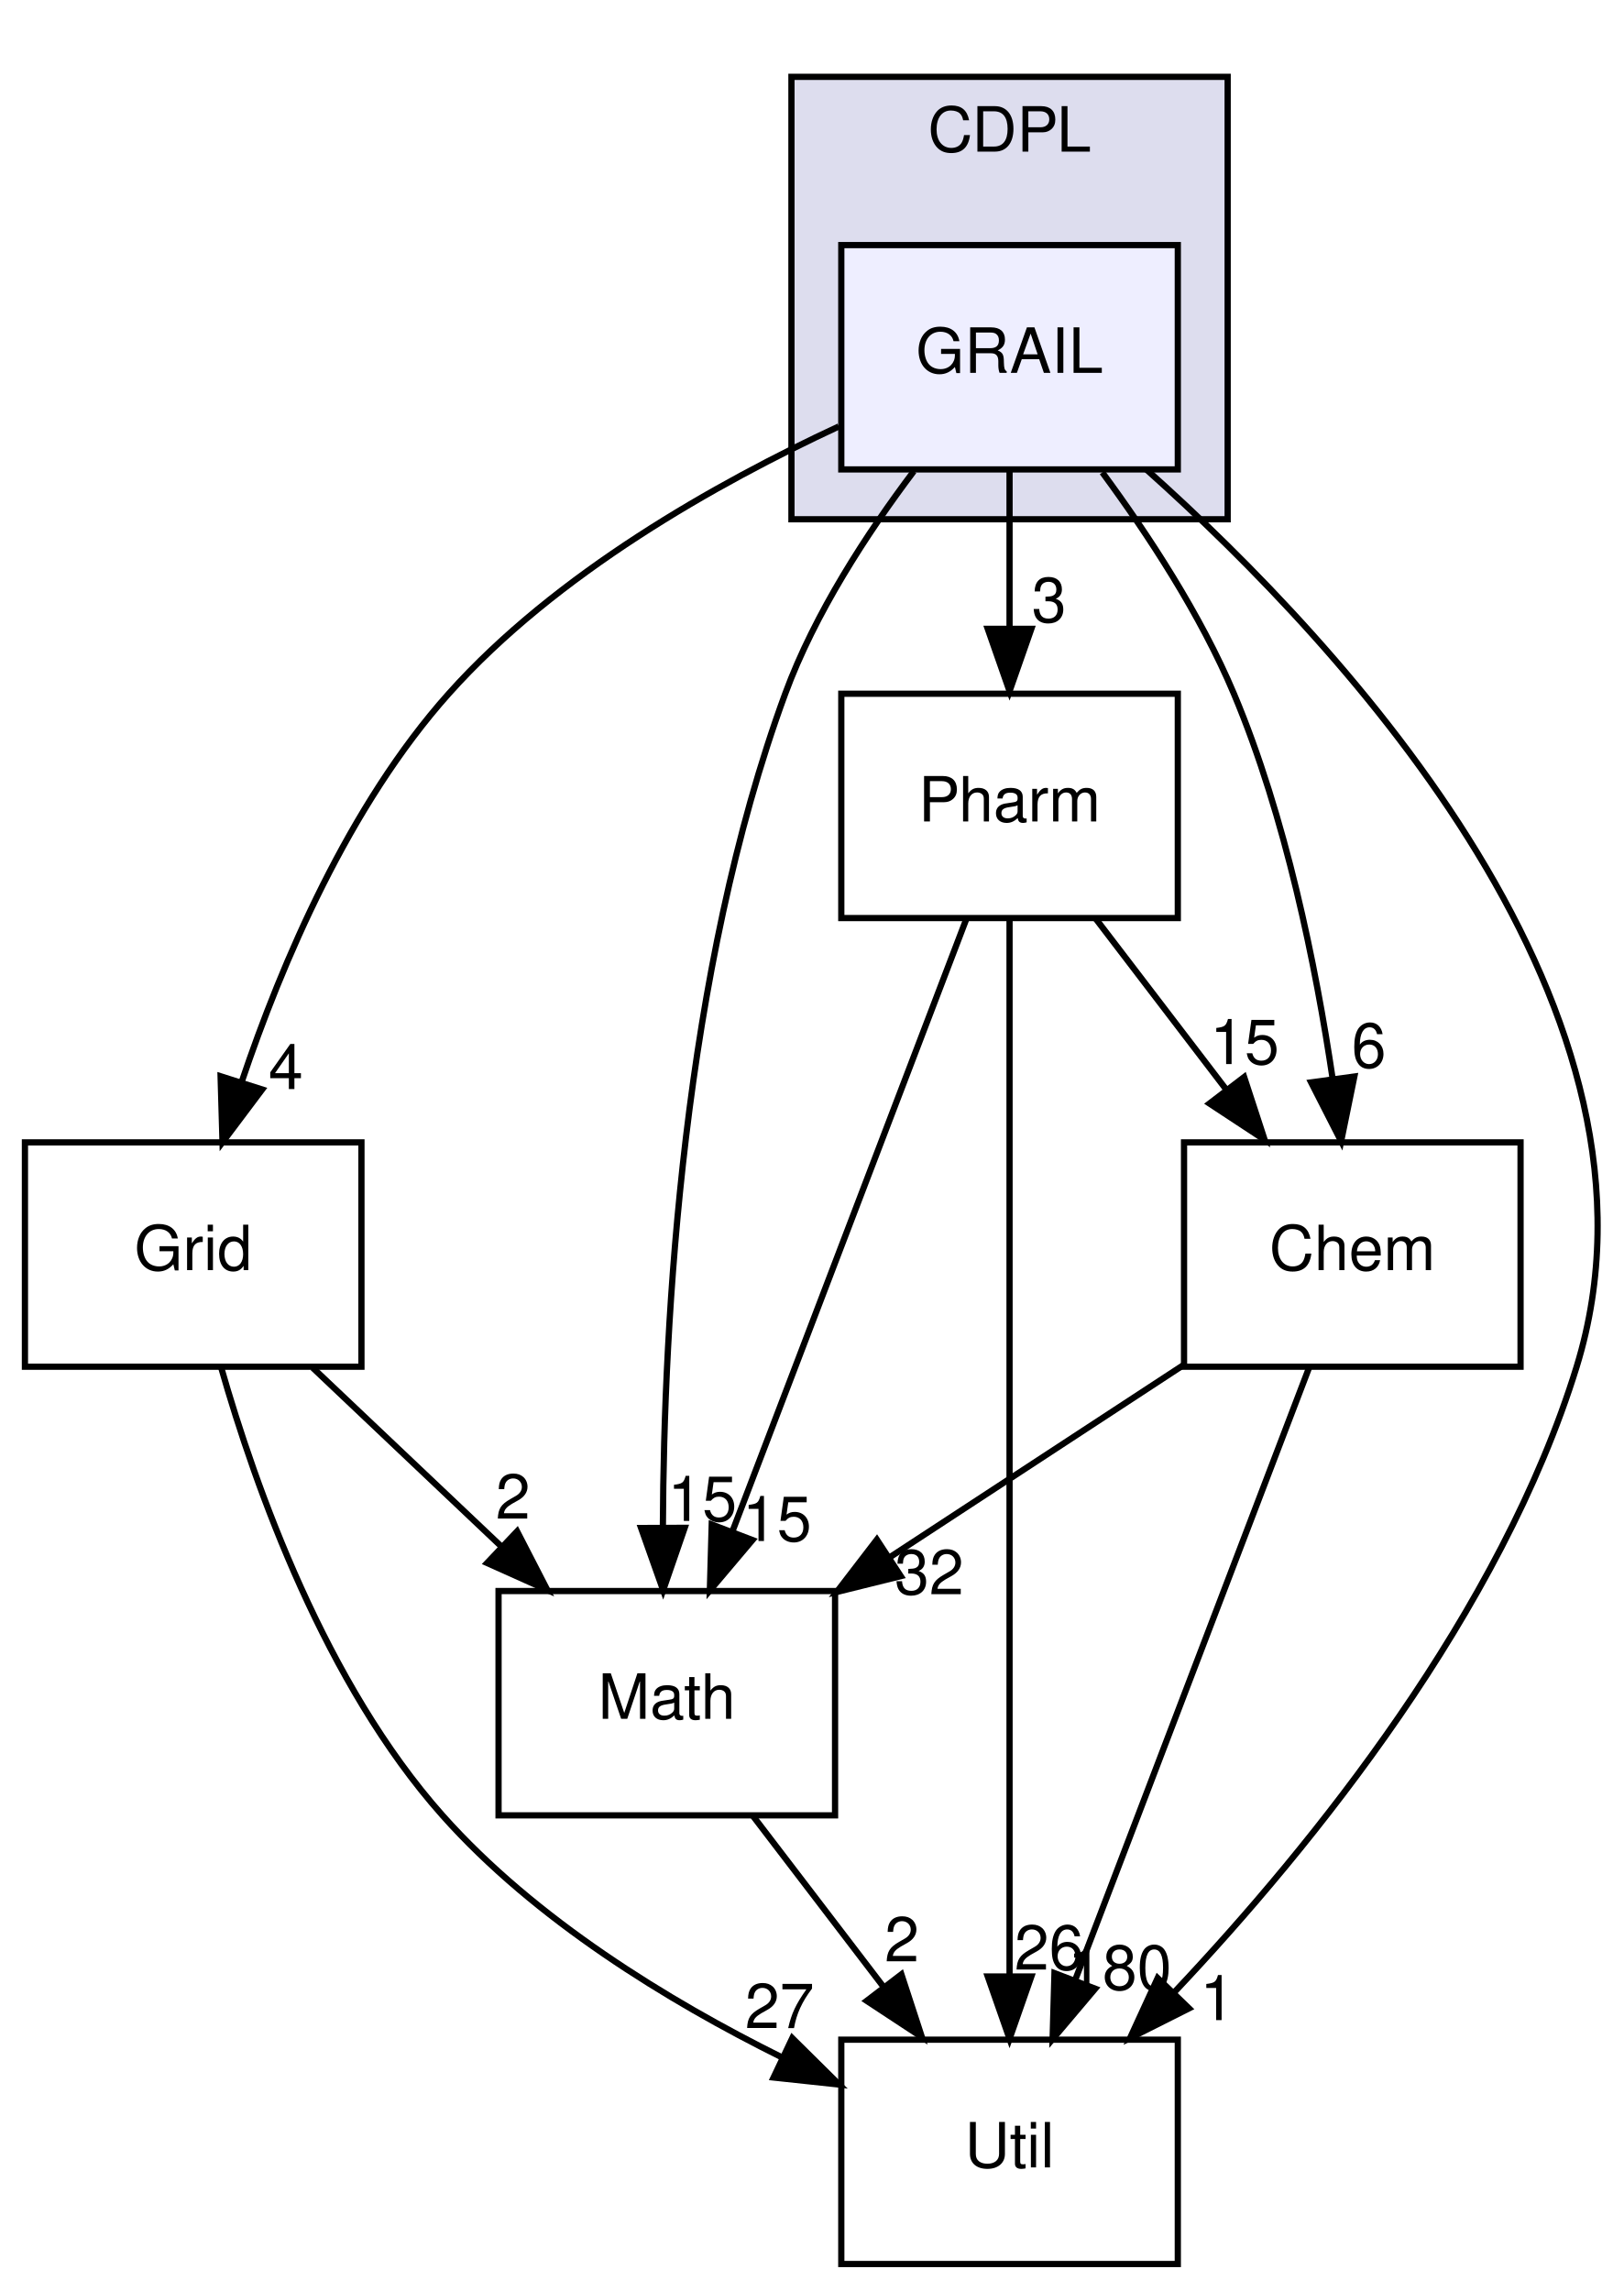
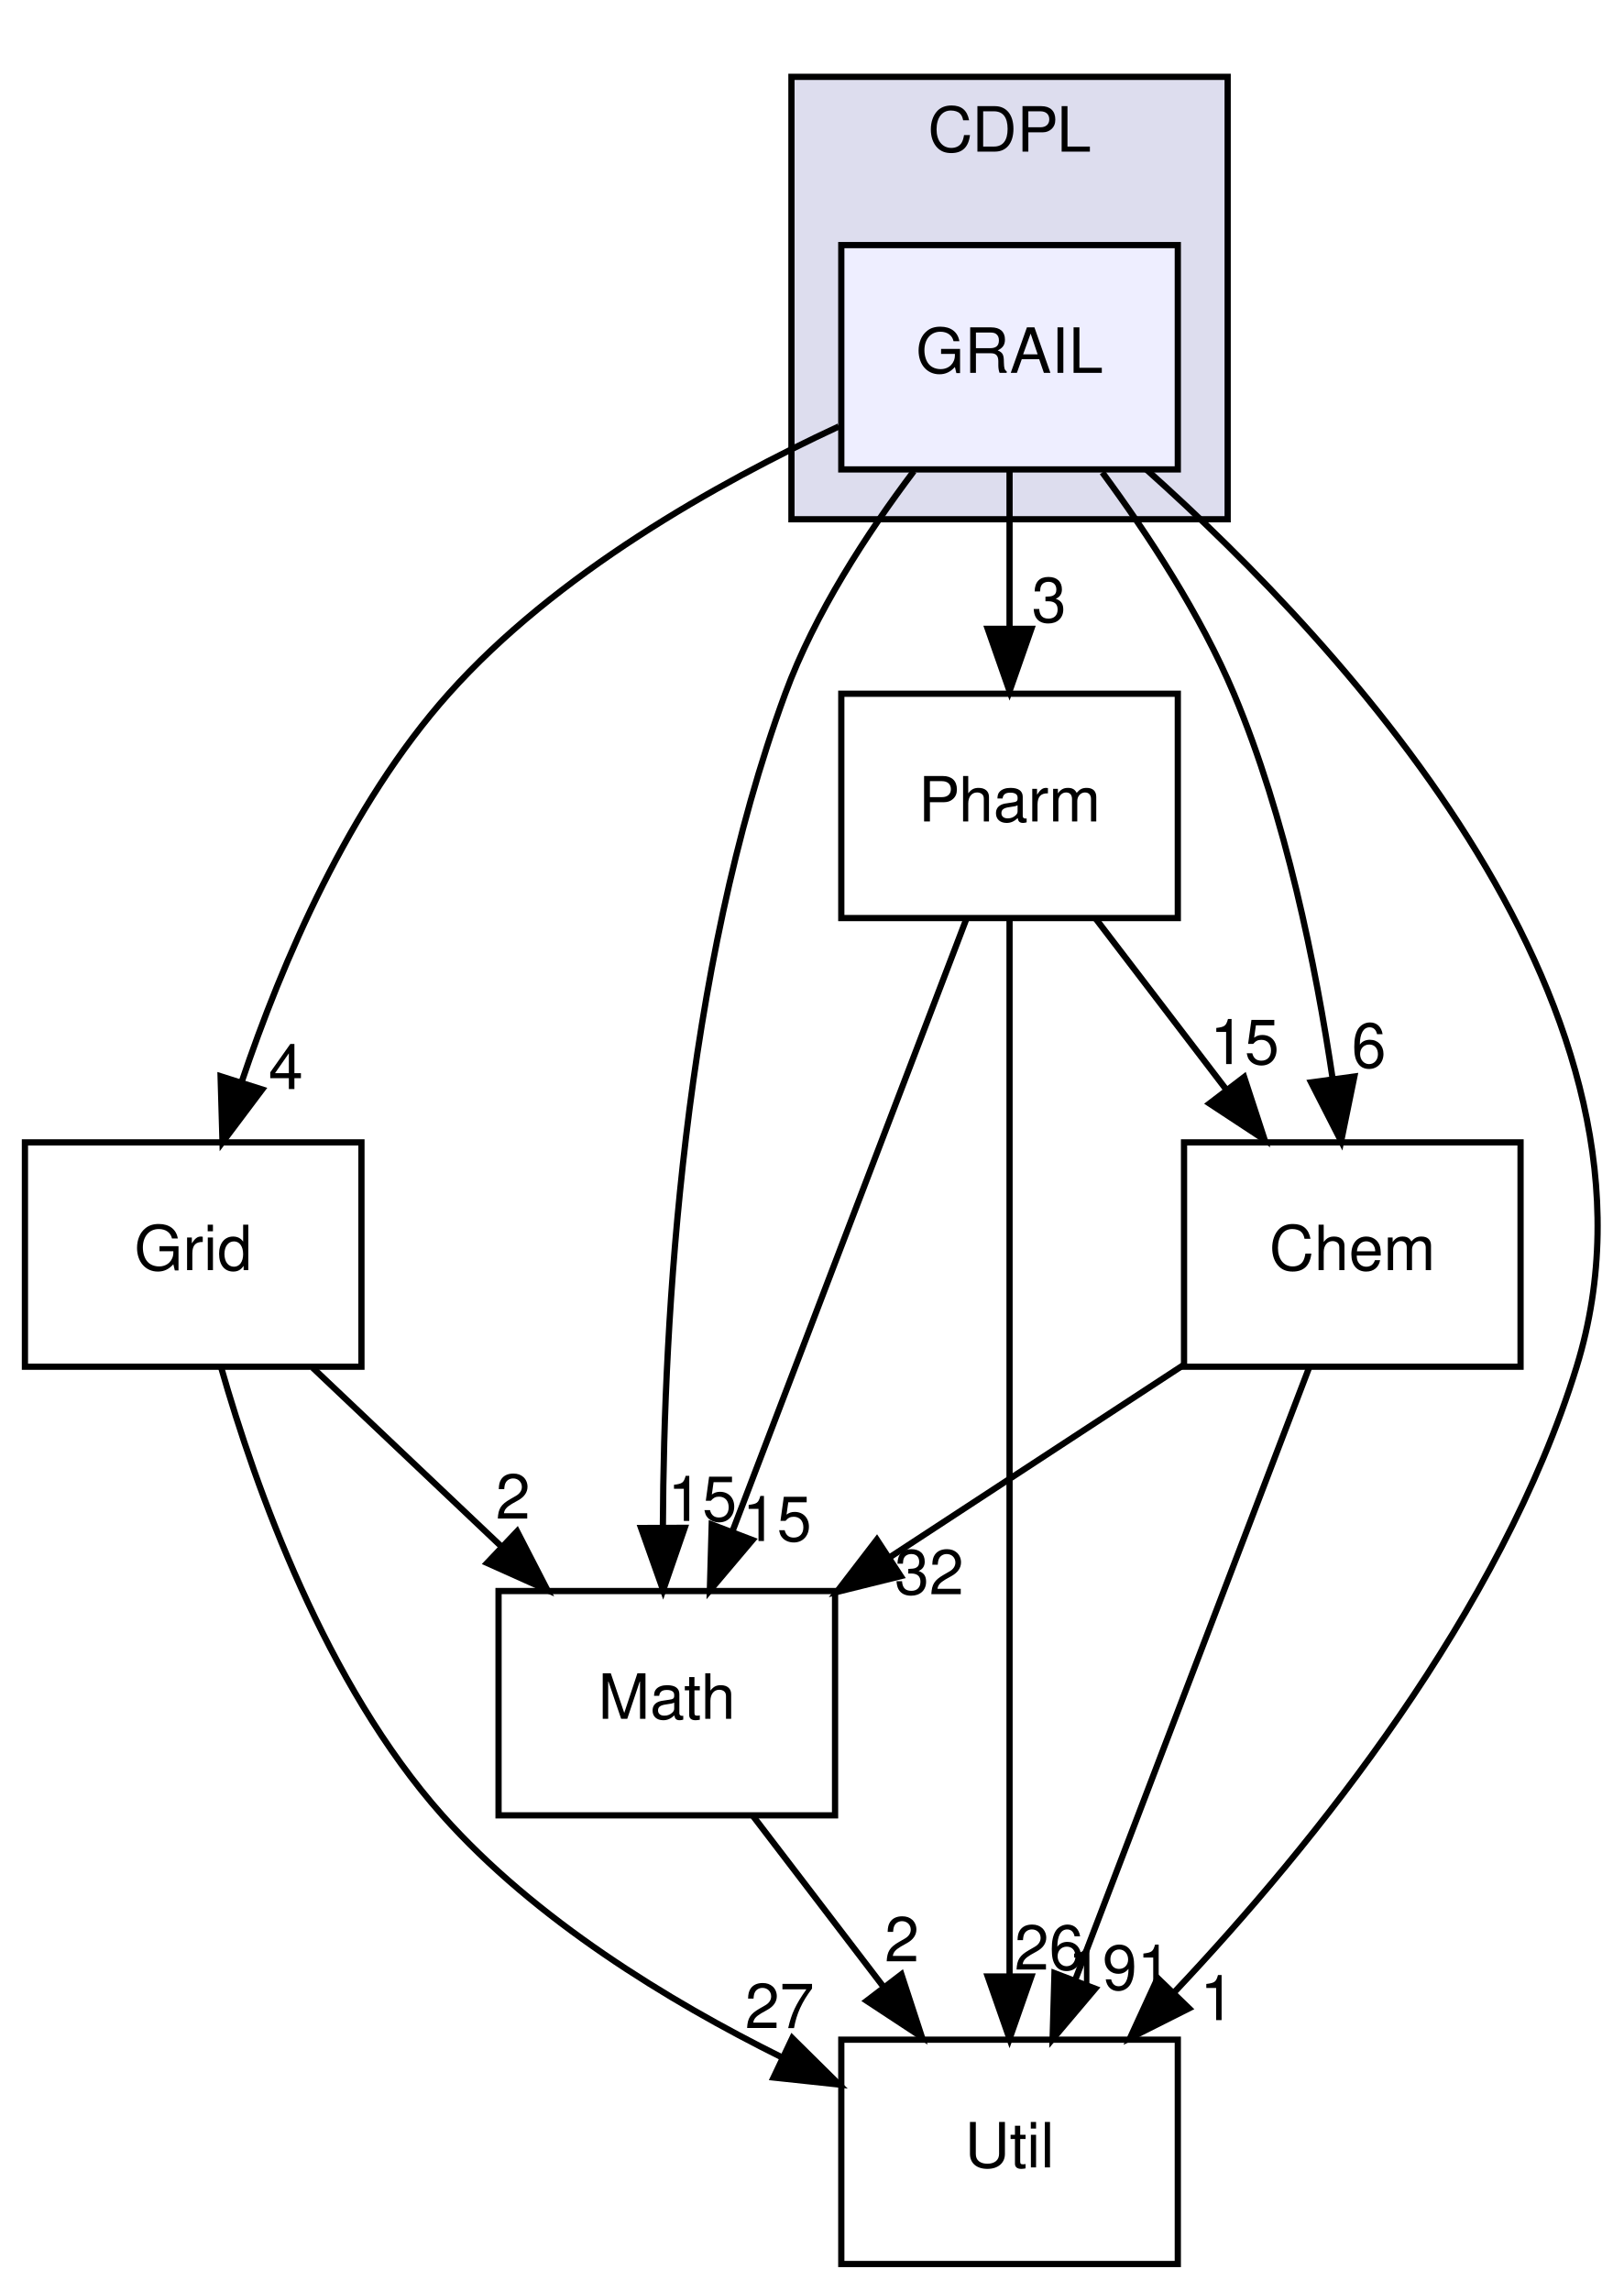
<svg xmlns="http://www.w3.org/2000/svg" xmlns:xlink="http://www.w3.org/1999/xlink" width="260pt" height="367pt" viewBox="0.00 0.00 260.47 367.00">
  <g id="graph0" class="graph" transform="scale(1 1) rotate(0) translate(4 363)">
    <g id="clust1" class="cluster">
      <g id="a_clust1">
        <a xlink:href="dir_d9e3ca1242923a0f3e299c3c2535cd81.html" target="_top" xlink:title="CDPL">
          <polygon fill="#ddddee" stroke="#000000" points="123,-280 123,-351 193,-351 193,-280 123,-280" />
          <text text-anchor="middle" x="158" y="-339" font-family="Helvetica,sans-Serif" font-size="10.00" fill="#000000">CDPL</text>
        </a>
      </g>
    </g>
    <g id="node1" class="node">
      <g id="a_node1">
        <a xlink:href="dir_63172153952ece9cd58d985c57b76252.html" target="_top" xlink:title="GRAIL">
          <polygon fill="#eeeeff" stroke="#000000" points="185,-324 131,-324 131,-288 185,-288 185,-324" />
          <text text-anchor="middle" x="158" y="-303.5" font-family="Helvetica,sans-Serif" font-size="10.00" fill="#000000">GRAIL</text>
        </a>
      </g>
    </g>
    <g id="node2" class="node">
      <g id="a_node2">
        <a xlink:href="dir_8e68467dd8a3f99c322490b7fb276a25.html" target="_top" xlink:title="Grid">
          <polygon fill="none" stroke="#000000" points="54,-180 0,-180 0,-144 54,-144 54,-180" />
          <text text-anchor="middle" x="27" y="-159.5" font-family="Helvetica,sans-Serif" font-size="10.00" fill="#000000">Grid</text>
        </a>
      </g>
    </g>
    <g id="edge6" class="edge">
      <path fill="none" stroke="#000000" d="M130.606,-294.894C111.04,-285.804 85.234,-271.3 68,-252 52.005,-234.088 41.249,-208.884 34.782,-189.702" />
      <polygon fill="#000000" stroke="#000000" points="38.07,-188.492 31.706,-180.021 31.399,-190.612 38.07,-188.492" />
      <g id="a_edge6-headlabel">
        <a xlink:href="dir_000010_000011.html" target="_top" xlink:title="4">
          <text text-anchor="middle" x="41.865" y="-188.558" font-family="Helvetica,sans-Serif" font-size="10.00" fill="#000000">4</text>
        </a>
      </g>
    </g>
    <g id="node3" class="node">
      <g id="a_node3">
        <a xlink:href="dir_2821c7f3ff716b7357153e2284349b47.html" target="_top" xlink:title="Chem">
          <polygon fill="none" stroke="#000000" points="240,-180 186,-180 186,-144 240,-144 240,-180" />
          <text text-anchor="middle" x="213" y="-159.5" font-family="Helvetica,sans-Serif" font-size="10.00" fill="#000000">Chem</text>
        </a>
      </g>
    </g>
    <g id="edge7" class="edge">
      <path fill="none" stroke="#000000" d="M172.885,-287.519C180.246,-277.53 188.672,-264.672 194,-252 202.331,-232.188 207.153,-208.332 209.854,-190.161" />
      <polygon fill="#000000" stroke="#000000" points="213.33,-190.572 211.209,-180.192 206.394,-189.629 213.33,-190.572" />
      <g id="a_edge7-headlabel">
        <a xlink:href="dir_000010_000004.html" target="_top" xlink:title="6">
          <text text-anchor="middle" x="215.659" y="-192.016" font-family="Helvetica,sans-Serif" font-size="10.00" fill="#000000">6</text>
        </a>
      </g>
    </g>
    <g id="node4" class="node">
      <g id="a_node4">
        <a xlink:href="dir_a11e439900186475800e797c0fd0ac6b.html" target="_top" xlink:title="Math">
          <polygon fill="none" stroke="#000000" points="130,-108 76,-108 76,-72 130,-72 130,-108" />
          <text text-anchor="middle" x="103" y="-87.5" font-family="Helvetica,sans-Serif" font-size="10.00" fill="#000000">Math</text>
        </a>
      </g>
    </g>
    <g id="edge8" class="edge">
      <path fill="none" stroke="#000000" d="M142.635,-287.707C135.143,-277.77 126.744,-264.901 122,-252 105.58,-207.347 102.529,-151.53 102.371,-118.434" />
      <polygon fill="#000000" stroke="#000000" points="105.873,-118.145 102.414,-108.131 98.873,-118.116 105.873,-118.145" />
      <g id="a_edge8-headlabel">
        <a xlink:href="dir_000010_000001.html" target="_top" xlink:title="15">
          <text text-anchor="middle" x="108.697" y="-119.251" font-family="Helvetica,sans-Serif" font-size="10.00" fill="#000000">15</text>
        </a>
      </g>
    </g>
    <g id="node5" class="node">
      <g id="a_node5">
        <a xlink:href="dir_5e8c3cb997677a4f5ba873b3f390ab24.html" target="_top" xlink:title="Pharm">
          <polygon fill="none" stroke="#000000" points="185,-252 131,-252 131,-216 185,-216 185,-252" />
          <text text-anchor="middle" x="158" y="-231.5" font-family="Helvetica,sans-Serif" font-size="10.00" fill="#000000">Pharm</text>
        </a>
      </g>
    </g>
    <g id="edge9" class="edge">
      <path fill="none" stroke="#000000" d="M158,-287.831C158,-280.131 158,-270.974 158,-262.417" />
      <polygon fill="#000000" stroke="#000000" points="161.5,-262.413 158,-252.413 154.5,-262.413 161.5,-262.413" />
      <g id="a_edge9-headlabel">
        <a xlink:href="dir_000010_000013.html" target="_top" xlink:title="3">
          <text text-anchor="middle" x="164.339" y="-263.508" font-family="Helvetica,sans-Serif" font-size="10.00" fill="#000000">3</text>
        </a>
      </g>
    </g>
    <g id="node6" class="node">
      <g id="a_node6">
        <a xlink:href="dir_c592efebd7ac9eb7f4dce0afc29c639f.html" target="_top" xlink:title="Util">
          <polygon fill="none" stroke="#000000" points="185,-36 131,-36 131,0 185,0 185,-36" />
          <text text-anchor="middle" x="158" y="-15.5" font-family="Helvetica,sans-Serif" font-size="10.00" fill="#000000">Util</text>
        </a>
      </g>
    </g>
    <g id="edge10" class="edge">
      <path fill="none" stroke="#000000" d="M179.954,-287.992C212.113,-259.278 266.424,-200.572 249,-144 236.869,-104.613 206.821,-67.374 184.554,-43.739" />
      <polygon fill="#000000" stroke="#000000" points="186.801,-41.027 177.338,-36.263 181.764,-45.889 186.801,-41.027" />
      <g id="a_edge10-headlabel">
        <a xlink:href="dir_000010_000014.html" target="_top" xlink:title="1">
          <text text-anchor="middle" x="191.34" y="-39.142" font-family="Helvetica,sans-Serif" font-size="10.00" fill="#000000">1</text>
        </a>
      </g>
    </g>
    <g id="edge1" class="edge">
      <path fill="none" stroke="#000000" d="M46.178,-143.831C55.359,-135.134 66.501,-124.578 76.478,-115.126" />
      <polygon fill="#000000" stroke="#000000" points="78.976,-117.581 83.828,-108.163 74.162,-112.499 78.976,-117.581" />
      <g id="a_edge1-headlabel">
        <a xlink:href="dir_000011_000001.html" target="_top" xlink:title="2">
          <text text-anchor="middle" x="78.319" y="-119.615" font-family="Helvetica,sans-Serif" font-size="10.00" fill="#000000">2</text>
        </a>
      </g>
    </g>
    <g id="edge2" class="edge">
      <path fill="none" stroke="#000000" d="M31.464,-143.961C37.056,-124.378 48.255,-93.085 67,-72 81.864,-55.281 103.177,-42.249 121.441,-33.18" />
      <polygon fill="#000000" stroke="#000000" points="123.133,-36.251 130.664,-28.8 120.129,-29.928 123.133,-36.251" />
      <g id="a_edge2-headlabel">
        <a xlink:href="dir_000011_000014.html" target="_top" xlink:title="27">
          <text text-anchor="middle" x="121.104" y="-37.858" font-family="Helvetica,sans-Serif" font-size="10.00" fill="#000000">27</text>
        </a>
      </g>
    </g>
    <g id="edge3" class="edge">
      <path fill="none" stroke="#000000" d="M185.809,-144.202C171.662,-134.942 154.184,-123.502 138.937,-113.522" />
      <polygon fill="#000000" stroke="#000000" points="140.543,-110.391 130.259,-107.843 136.71,-116.248 140.543,-110.391" />
      <g id="a_edge3-headlabel">
        <a xlink:href="dir_000004_000001.html" target="_top" xlink:title="32">
          <text text-anchor="middle" x="145.106" y="-107.484" font-family="Helvetica,sans-Serif" font-size="10.00" fill="#000000">32</text>
        </a>
      </g>
    </g>
    <g id="edge4" class="edge">
      <path fill="none" stroke="#000000" d="M206.034,-143.762C196.571,-118.985 179.569,-74.471 168.539,-45.594" />
      <polygon fill="#000000" stroke="#000000" points="171.747,-44.183 164.909,-36.09 165.208,-46.68 171.747,-44.183" />
      <g id="a_edge4-headlabel">
-         <a xlink:href="dir_000004_000014.html" target="_top" xlink:title="180">
-           <text text-anchor="middle" x="175.682" y="-44.028" font-family="Helvetica,sans-Serif" font-size="10.00" fill="#000000">180</text>
+         <a xlink:href="dir_000004_000014.html" target="_top" xlink:title="191">
+           <text text-anchor="middle" x="175.682" y="-44.028" font-family="Helvetica,sans-Serif" font-size="10.00" fill="#000000">191</text>
        </a>
      </g>
    </g>
    <g id="edge5" class="edge">
      <path fill="none" stroke="#000000" d="M116.879,-71.831C123.214,-63.539 130.838,-53.557 137.793,-44.453" />
      <polygon fill="#000000" stroke="#000000" points="140.645,-46.485 143.934,-36.413 135.083,-42.235 140.645,-46.485" />
      <g id="a_edge5-headlabel">
        <a xlink:href="dir_000001_000014.html" target="_top" xlink:title="2">
          <text text-anchor="middle" x="140.72" y="-48.565" font-family="Helvetica,sans-Serif" font-size="10.00" fill="#000000">2</text>
        </a>
      </g>
    </g>
    <g id="edge11" class="edge">
      <path fill="none" stroke="#000000" d="M171.879,-215.831C178.214,-207.539 185.838,-197.557 192.793,-188.453" />
      <polygon fill="#000000" stroke="#000000" points="195.645,-190.485 198.934,-180.413 190.083,-186.235 195.645,-190.485" />
      <g id="a_edge11-headlabel">
        <a xlink:href="dir_000013_000004.html" target="_top" xlink:title="15">
          <text text-anchor="middle" x="195.72" y="-192.565" font-family="Helvetica,sans-Serif" font-size="10.00" fill="#000000">15</text>
        </a>
      </g>
    </g>
    <g id="edge12" class="edge">
      <path fill="none" stroke="#000000" d="M151.034,-215.762C141.571,-190.985 124.569,-146.471 113.539,-117.594" />
      <polygon fill="#000000" stroke="#000000" points="116.747,-116.183 109.909,-108.09 110.208,-118.68 116.747,-116.183" />
      <g id="a_edge12-headlabel">
        <a xlink:href="dir_000013_000001.html" target="_top" xlink:title="15">
          <text text-anchor="middle" x="120.682" y="-116.028" font-family="Helvetica,sans-Serif" font-size="10.00" fill="#000000">15</text>
        </a>
      </g>
    </g>
    <g id="edge13" class="edge">
      <path fill="none" stroke="#000000" d="M158,-215.956C158,-178.394 158,-91.554 158,-46.41" />
      <polygon fill="#000000" stroke="#000000" points="161.5,-46.145 158,-36.145 154.5,-46.145 161.5,-46.145" />
      <g id="a_edge13-headlabel">
        <a xlink:href="dir_000013_000014.html" target="_top" xlink:title="26">
          <text text-anchor="middle" x="164.339" y="-47.24" font-family="Helvetica,sans-Serif" font-size="10.00" fill="#000000">26</text>
        </a>
      </g>
    </g>
  </g>
</svg>
